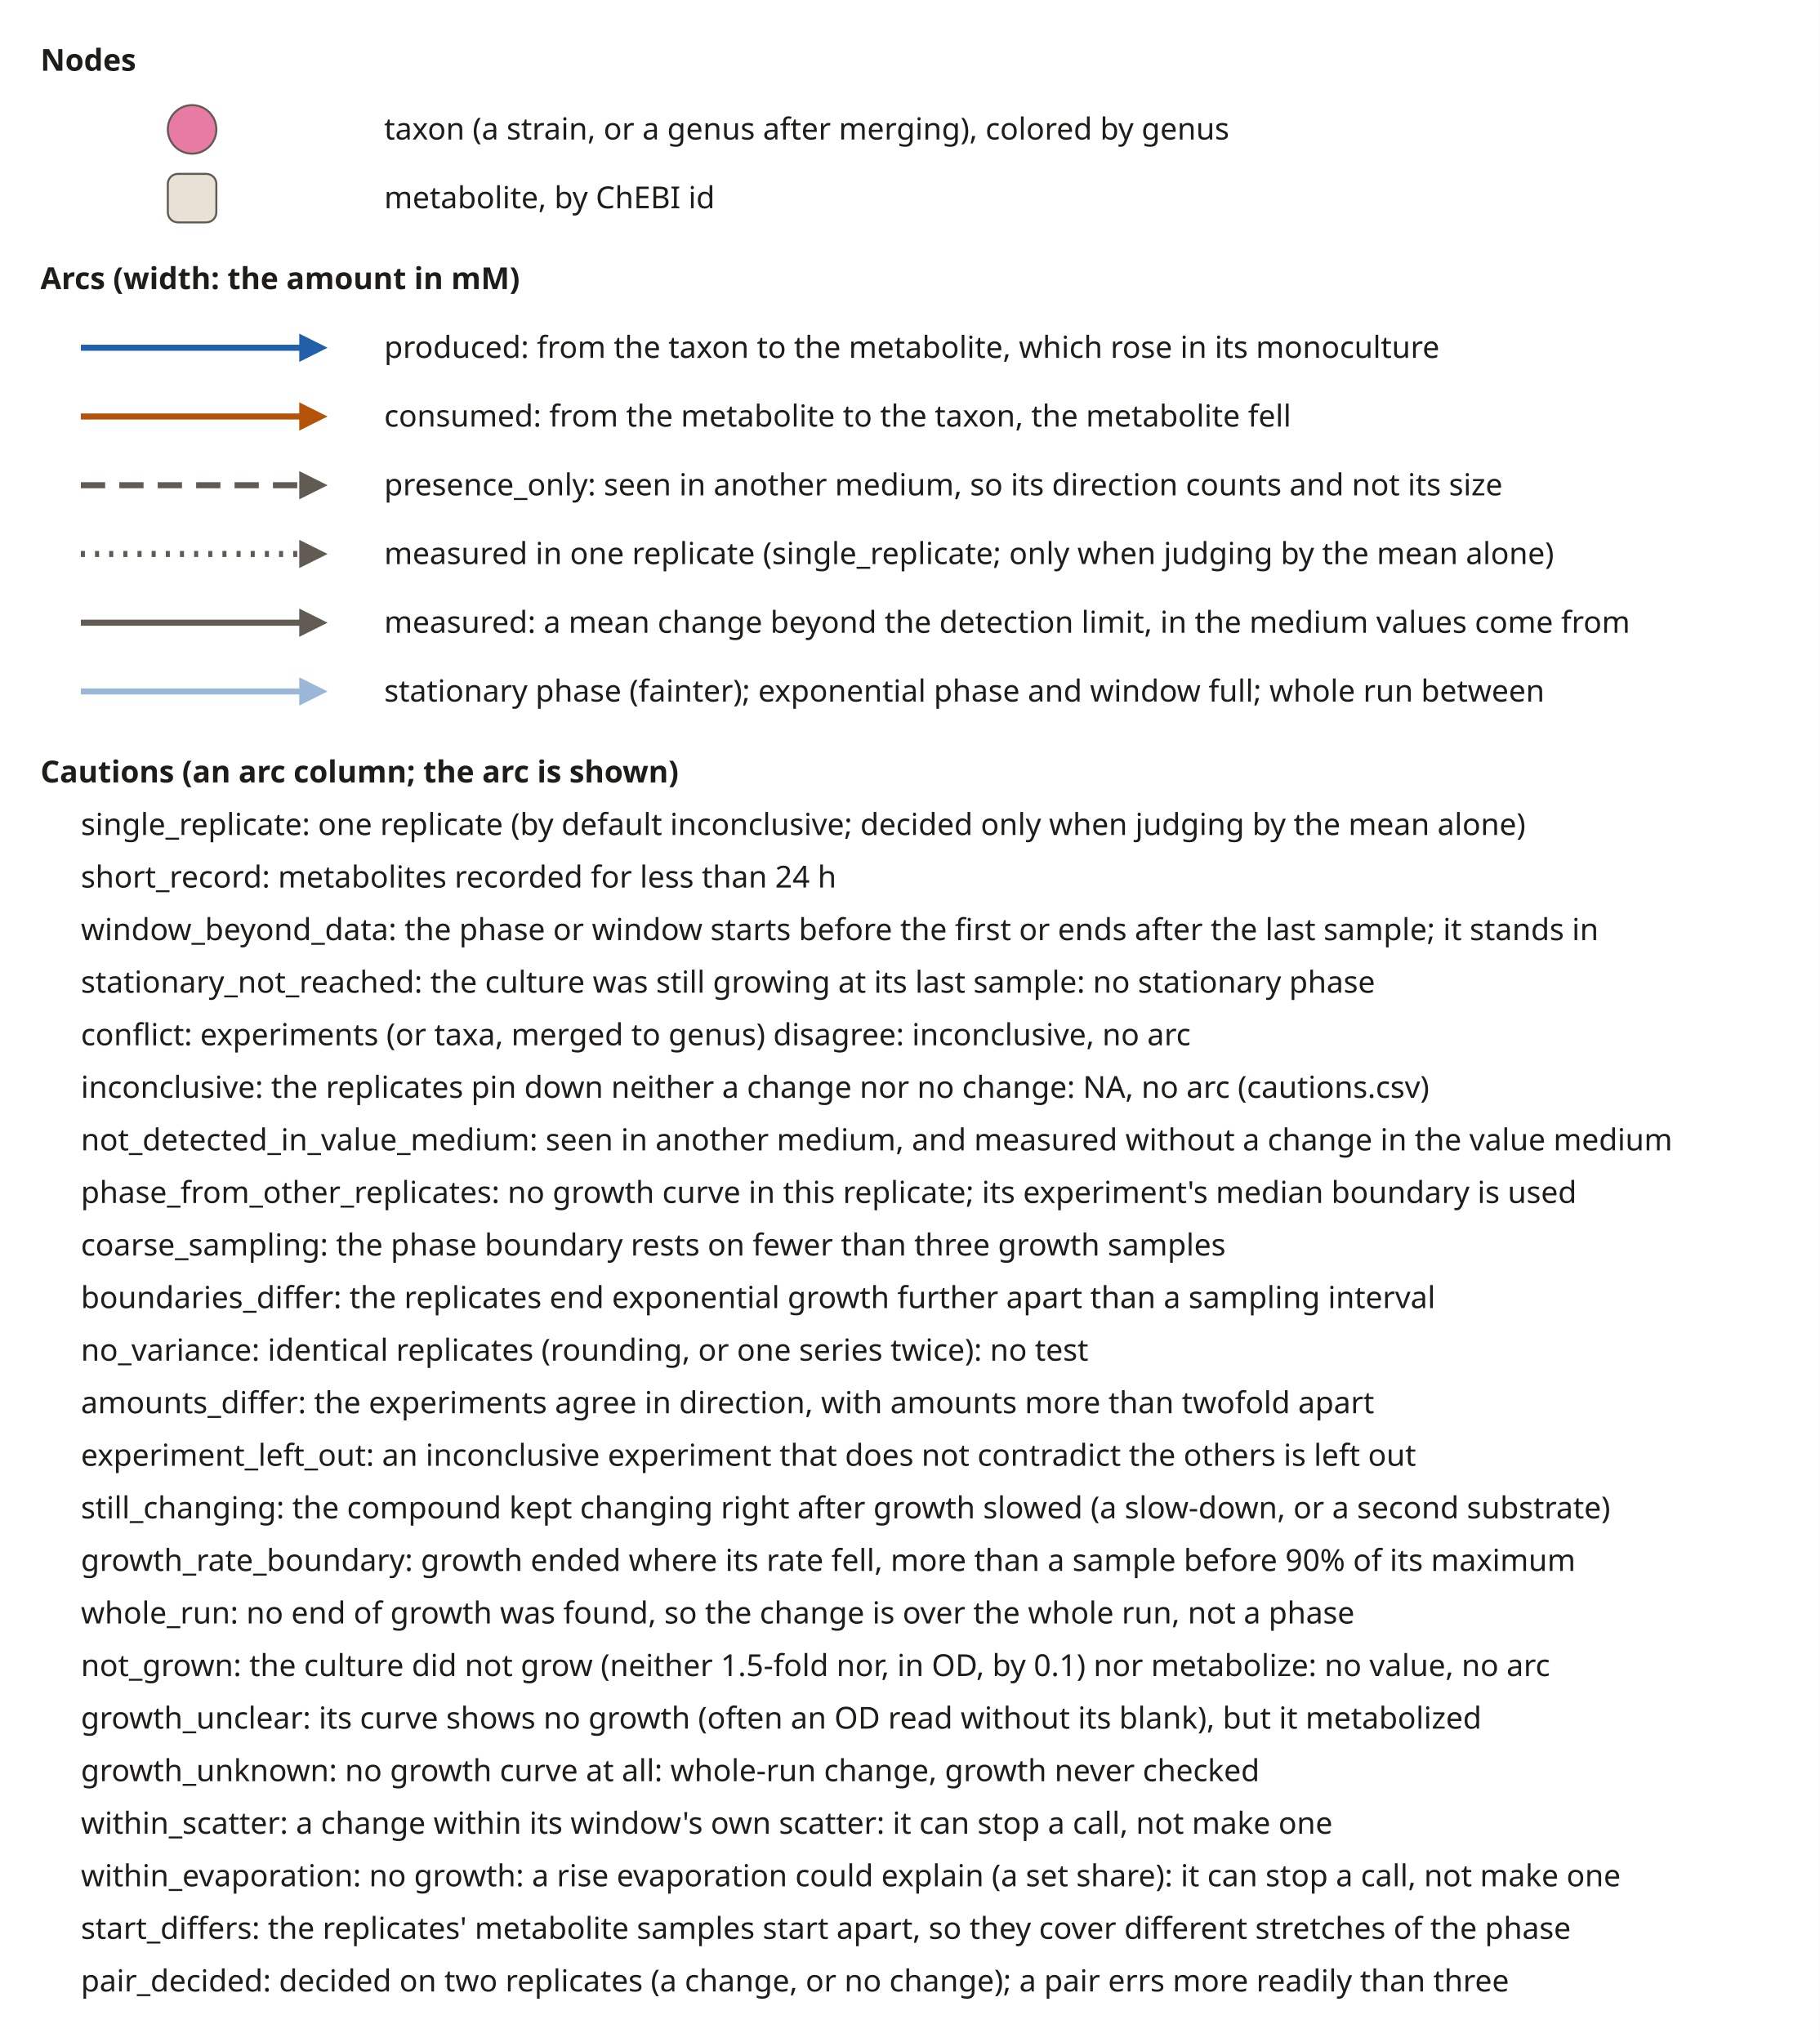
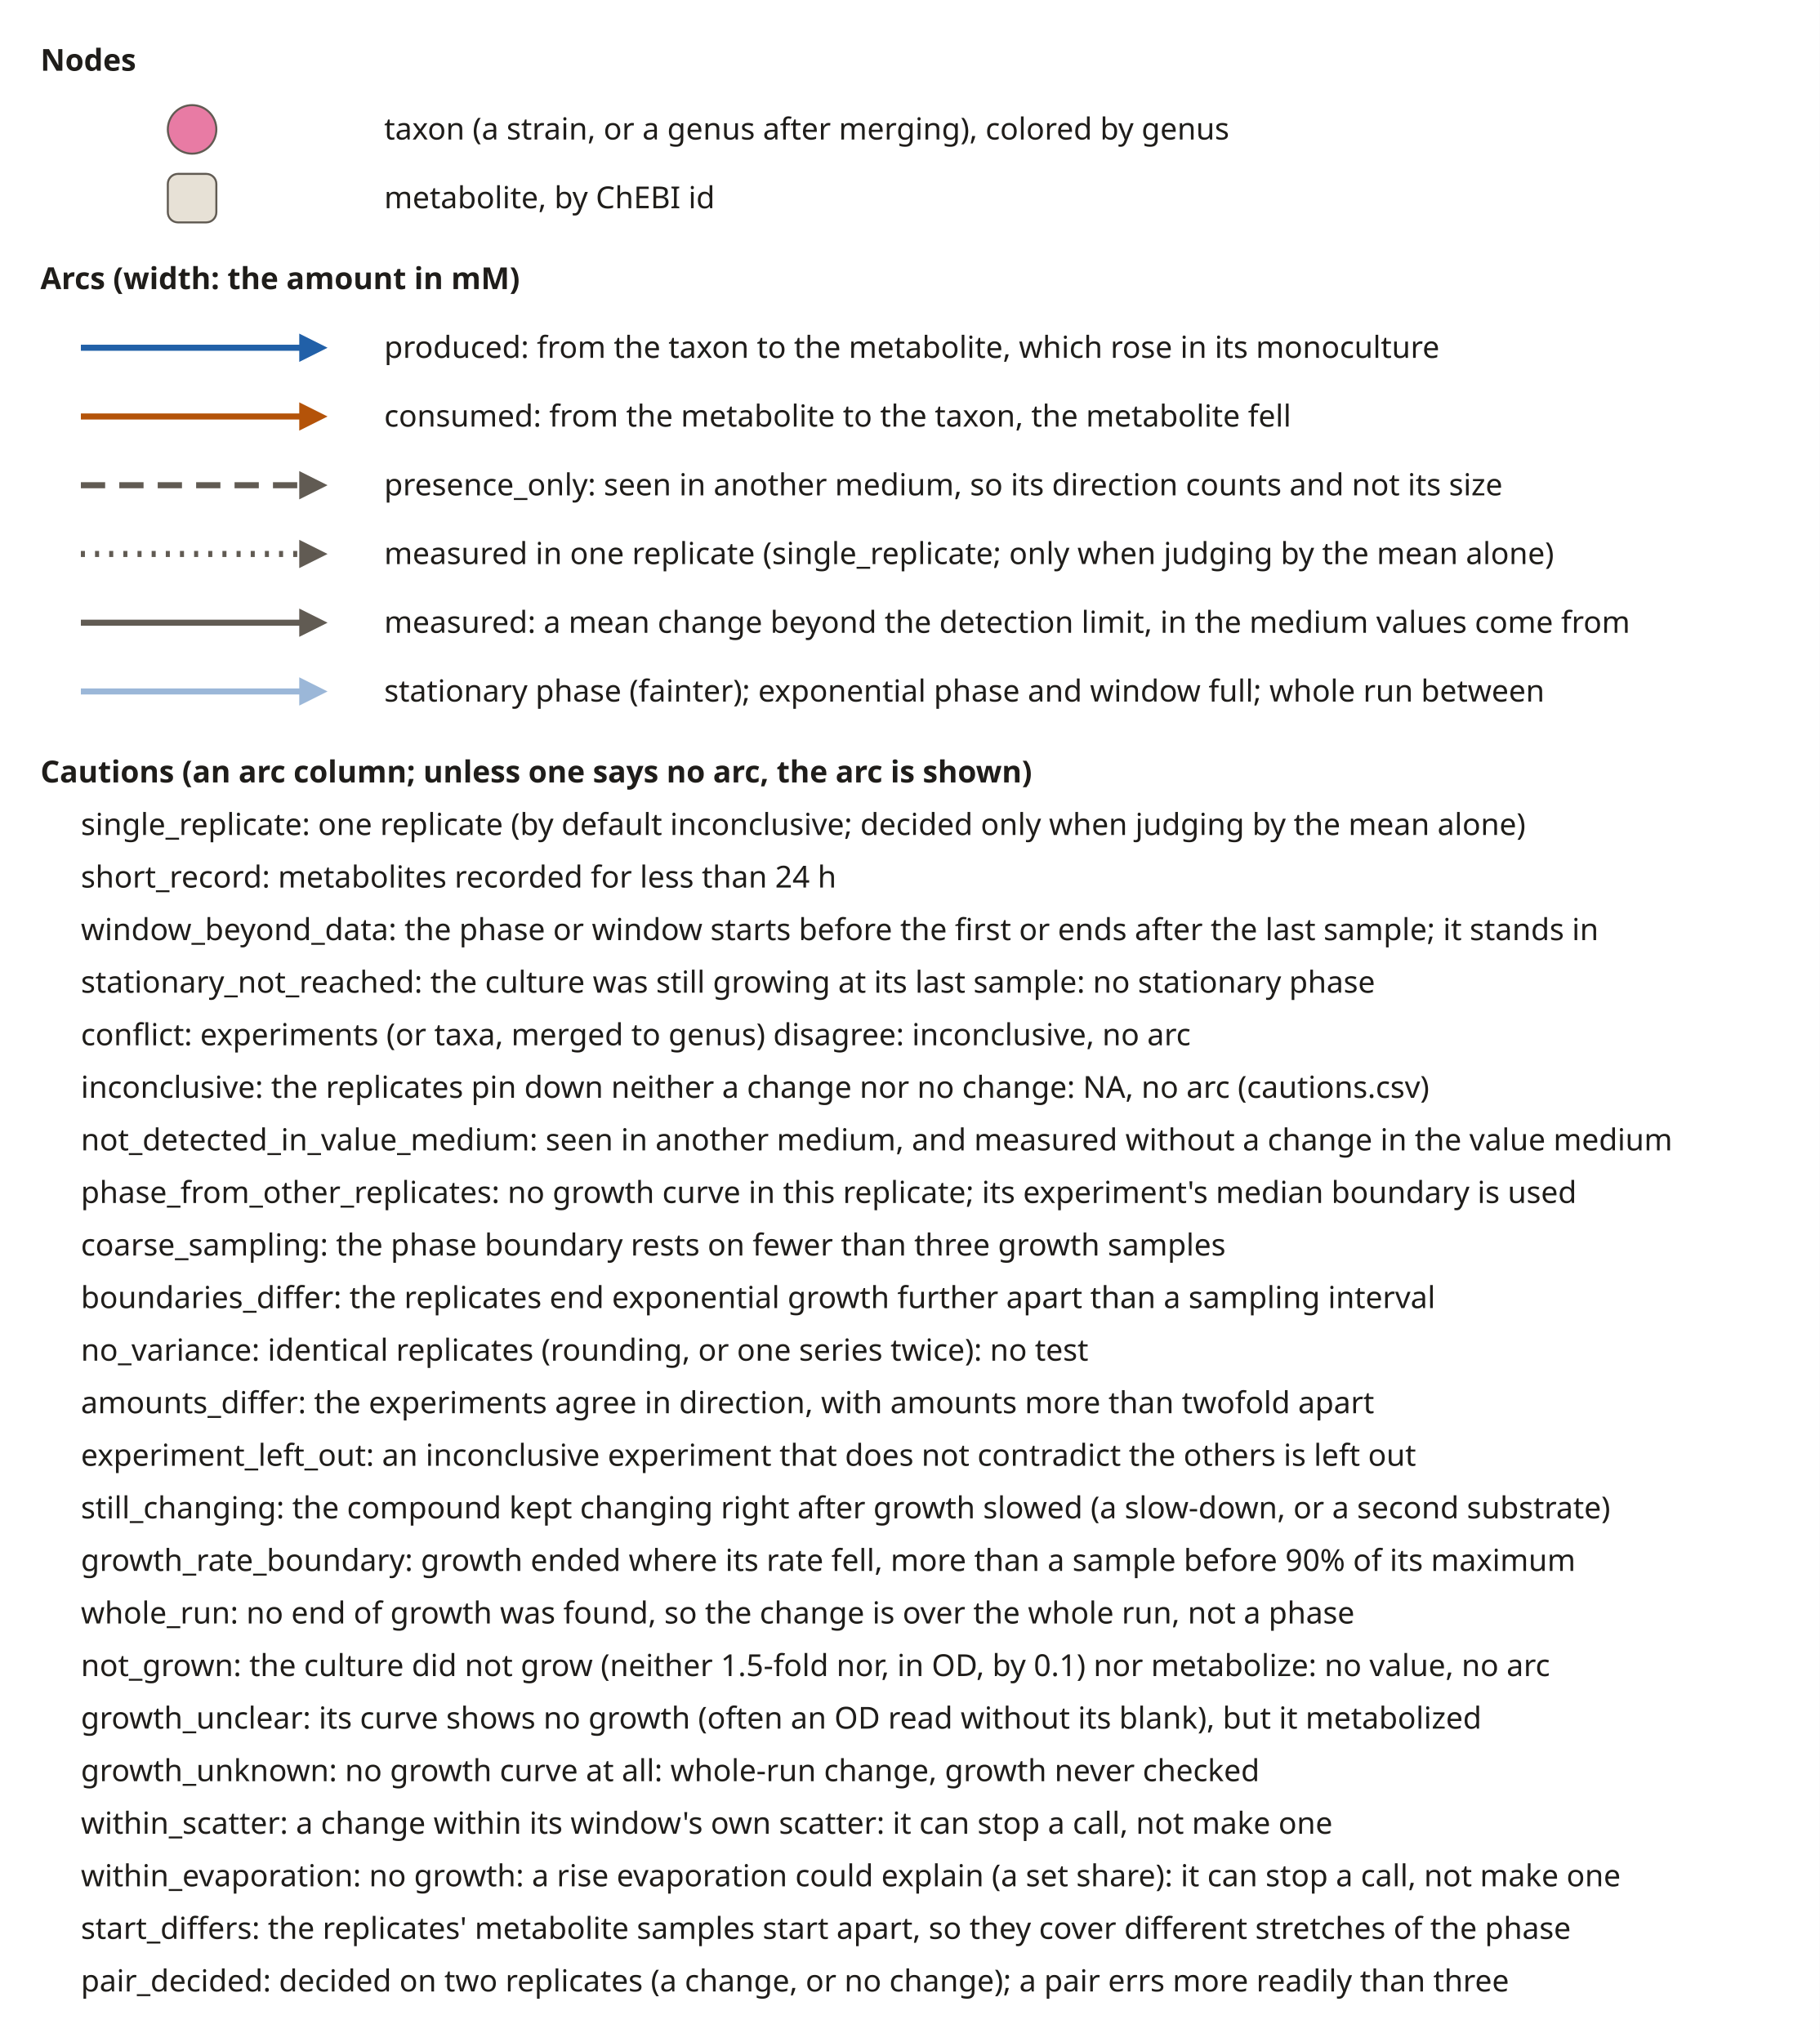
<svg xmlns="http://www.w3.org/2000/svg" viewBox="0 0 900 1010" width="900" height="1010" role="img" aria-label="foodnet legend">
  <rect width="900" height="1010" fill="#ffffff" />
  <text x="20" y="35" font-size="15" font-weight="600" fill="#1F1D1A" font-family="system-ui, sans-serif">Nodes</text>
  <circle cx="95" cy="64" r="12" fill="#E87BA4" stroke="#615B53" />
  <text x="190" y="69" font-size="15" font-weight="normal" fill="#1F1D1A" font-family="system-ui, sans-serif">taxon (a strain, or a genus after merging), colored by genus</text>
  <rect x="83" y="86" width="24" height="24" rx="5" fill="#E7E1D6" stroke="#615B53" />
  <text x="190" y="103" font-size="15" font-weight="normal" fill="#1F1D1A" font-family="system-ui, sans-serif">metabolite, by ChEBI id</text>
  <text x="20" y="143" font-size="15" font-weight="600" fill="#1F1D1A" font-family="system-ui, sans-serif">Arcs (width: the amount in mM)</text>
  <g opacity="1.0">
    <line x1="40" y1="172" x2="150" y2="172" stroke="#2160A8" stroke-width="3.0" />
    <path d="M 162 172 L 148 165 L 148 179 z" fill="#2160A8" />
  </g>
  <text x="190" y="177" font-size="15" font-weight="normal" fill="#1F1D1A" font-family="system-ui, sans-serif">produced: from the taxon to the metabolite, which rose in its monoculture</text>
  <g opacity="1.0">
    <line x1="40" y1="206" x2="150" y2="206" stroke="#B45309" stroke-width="3.0" />
    <path d="M 162 206 L 148 199 L 148 213 z" fill="#B45309" />
  </g>
  <text x="190" y="211" font-size="15" font-weight="normal" fill="#1F1D1A" font-family="system-ui, sans-serif">consumed: from the metabolite to the taxon, the metabolite fell</text>
  <g opacity="1.0">
    <line x1="40" y1="240" x2="150" y2="240" stroke="#615B53" stroke-width="3.0" stroke-dasharray="12 7" />
    <path d="M 162 240 L 148 233 L 148 247 z" fill="#615B53" />
  </g>
  <text x="190" y="245" font-size="15" font-weight="normal" fill="#1F1D1A" font-family="system-ui, sans-serif">presence_only: seen in another medium, so its direction counts and not its size</text>
  <g opacity="1.0">
    <line x1="40" y1="274" x2="150" y2="274" stroke="#615B53" stroke-width="3.0" stroke-dasharray="2 5" />
    <path d="M 162 274 L 148 267 L 148 281 z" fill="#615B53" />
  </g>
  <text x="190" y="279" font-size="15" font-weight="normal" fill="#1F1D1A" font-family="system-ui, sans-serif">measured in one replicate (single_replicate; only when judging by the mean alone)</text>
  <g opacity="1.0">
    <line x1="40" y1="308" x2="150" y2="308" stroke="#615B53" stroke-width="3.0" />
    <path d="M 162 308 L 148 301 L 148 315 z" fill="#615B53" />
  </g>
  <text x="190" y="313" font-size="15" font-weight="normal" fill="#1F1D1A" font-family="system-ui, sans-serif">measured: a mean change beyond the detection limit, in the medium values come from</text>
  <g opacity="0.45">
    <line x1="40" y1="342" x2="150" y2="342" stroke="#2160A8" stroke-width="3.0" />
    <path d="M 162 342 L 148 335 L 148 349 z" fill="#2160A8" />
  </g>
  <text x="190" y="347" font-size="15" font-weight="normal" fill="#1F1D1A" font-family="system-ui, sans-serif">stationary phase (fainter); exponential phase and window full; whole run between</text>
-   <text x="20" y="387" font-size="15" font-weight="600" fill="#1F1D1A" font-family="system-ui, sans-serif">Cautions (an arc column; the arc is shown)</text>
+   <text x="20" y="387" font-size="15" font-weight="600" fill="#1F1D1A" font-family="system-ui, sans-serif">Cautions (an arc column; unless one says no arc, the arc is shown)</text>
  <text x="40" y="413" font-size="15" font-weight="normal" fill="#1F1D1A" font-family="system-ui, sans-serif">single_replicate: one replicate (by default inconclusive; decided only when judging by the mean alone)</text>
  <text x="40" y="439" font-size="15" font-weight="normal" fill="#1F1D1A" font-family="system-ui, sans-serif">short_record: metabolites recorded for less than 24 h</text>
  <text x="40" y="465" font-size="15" font-weight="normal" fill="#1F1D1A" font-family="system-ui, sans-serif">window_beyond_data: the phase or window starts before the first or ends after the last sample; it stands in</text>
  <text x="40" y="491" font-size="15" font-weight="normal" fill="#1F1D1A" font-family="system-ui, sans-serif">stationary_not_reached: the culture was still growing at its last sample: no stationary phase</text>
  <text x="40" y="517" font-size="15" font-weight="normal" fill="#1F1D1A" font-family="system-ui, sans-serif">conflict: experiments (or taxa, merged to genus) disagree: inconclusive, no arc</text>
  <text x="40" y="543" font-size="15" font-weight="normal" fill="#1F1D1A" font-family="system-ui, sans-serif">inconclusive: the replicates pin down neither a change nor no change: NA, no arc (cautions.csv)</text>
  <text x="40" y="569" font-size="15" font-weight="normal" fill="#1F1D1A" font-family="system-ui, sans-serif">not_detected_in_value_medium: seen in another medium, and measured without a change in the value medium</text>
  <text x="40" y="595" font-size="15" font-weight="normal" fill="#1F1D1A" font-family="system-ui, sans-serif">phase_from_other_replicates: no growth curve in this replicate; its experiment's median boundary is used</text>
  <text x="40" y="621" font-size="15" font-weight="normal" fill="#1F1D1A" font-family="system-ui, sans-serif">coarse_sampling: the phase boundary rests on fewer than three growth samples</text>
  <text x="40" y="647" font-size="15" font-weight="normal" fill="#1F1D1A" font-family="system-ui, sans-serif">boundaries_differ: the replicates end exponential growth further apart than a sampling interval</text>
  <text x="40" y="673" font-size="15" font-weight="normal" fill="#1F1D1A" font-family="system-ui, sans-serif">no_variance: identical replicates (rounding, or one series twice): no test</text>
  <text x="40" y="699" font-size="15" font-weight="normal" fill="#1F1D1A" font-family="system-ui, sans-serif">amounts_differ: the experiments agree in direction, with amounts more than twofold apart</text>
  <text x="40" y="725" font-size="15" font-weight="normal" fill="#1F1D1A" font-family="system-ui, sans-serif">experiment_left_out: an inconclusive experiment that does not contradict the others is left out</text>
  <text x="40" y="751" font-size="15" font-weight="normal" fill="#1F1D1A" font-family="system-ui, sans-serif">still_changing: the compound kept changing right after growth slowed (a slow-down, or a second substrate)</text>
  <text x="40" y="777" font-size="15" font-weight="normal" fill="#1F1D1A" font-family="system-ui, sans-serif">growth_rate_boundary: growth ended where its rate fell, more than a sample before 90% of its maximum</text>
  <text x="40" y="803" font-size="15" font-weight="normal" fill="#1F1D1A" font-family="system-ui, sans-serif">whole_run: no end of growth was found, so the change is over the whole run, not a phase</text>
  <text x="40" y="829" font-size="15" font-weight="normal" fill="#1F1D1A" font-family="system-ui, sans-serif">not_grown: the culture did not grow (neither 1.5-fold nor, in OD, by 0.1) nor metabolize: no value, no arc</text>
  <text x="40" y="855" font-size="15" font-weight="normal" fill="#1F1D1A" font-family="system-ui, sans-serif">growth_unclear: its curve shows no growth (often an OD read without its blank), but it metabolized</text>
  <text x="40" y="881" font-size="15" font-weight="normal" fill="#1F1D1A" font-family="system-ui, sans-serif">growth_unknown: no growth curve at all: whole-run change, growth never checked</text>
  <text x="40" y="907" font-size="15" font-weight="normal" fill="#1F1D1A" font-family="system-ui, sans-serif">within_scatter: a change within its window's own scatter: it can stop a call, not make one</text>
  <text x="40" y="933" font-size="15" font-weight="normal" fill="#1F1D1A" font-family="system-ui, sans-serif">within_evaporation: no growth: a rise evaporation could explain (a set share): it can stop a call, not make one</text>
  <text x="40" y="959" font-size="15" font-weight="normal" fill="#1F1D1A" font-family="system-ui, sans-serif">start_differs: the replicates' metabolite samples start apart, so they cover different stretches of the phase</text>
  <text x="40" y="985" font-size="15" font-weight="normal" fill="#1F1D1A" font-family="system-ui, sans-serif">pair_decided: decided on two replicates (a change, or no change); a pair errs more readily than three</text>
</svg>
